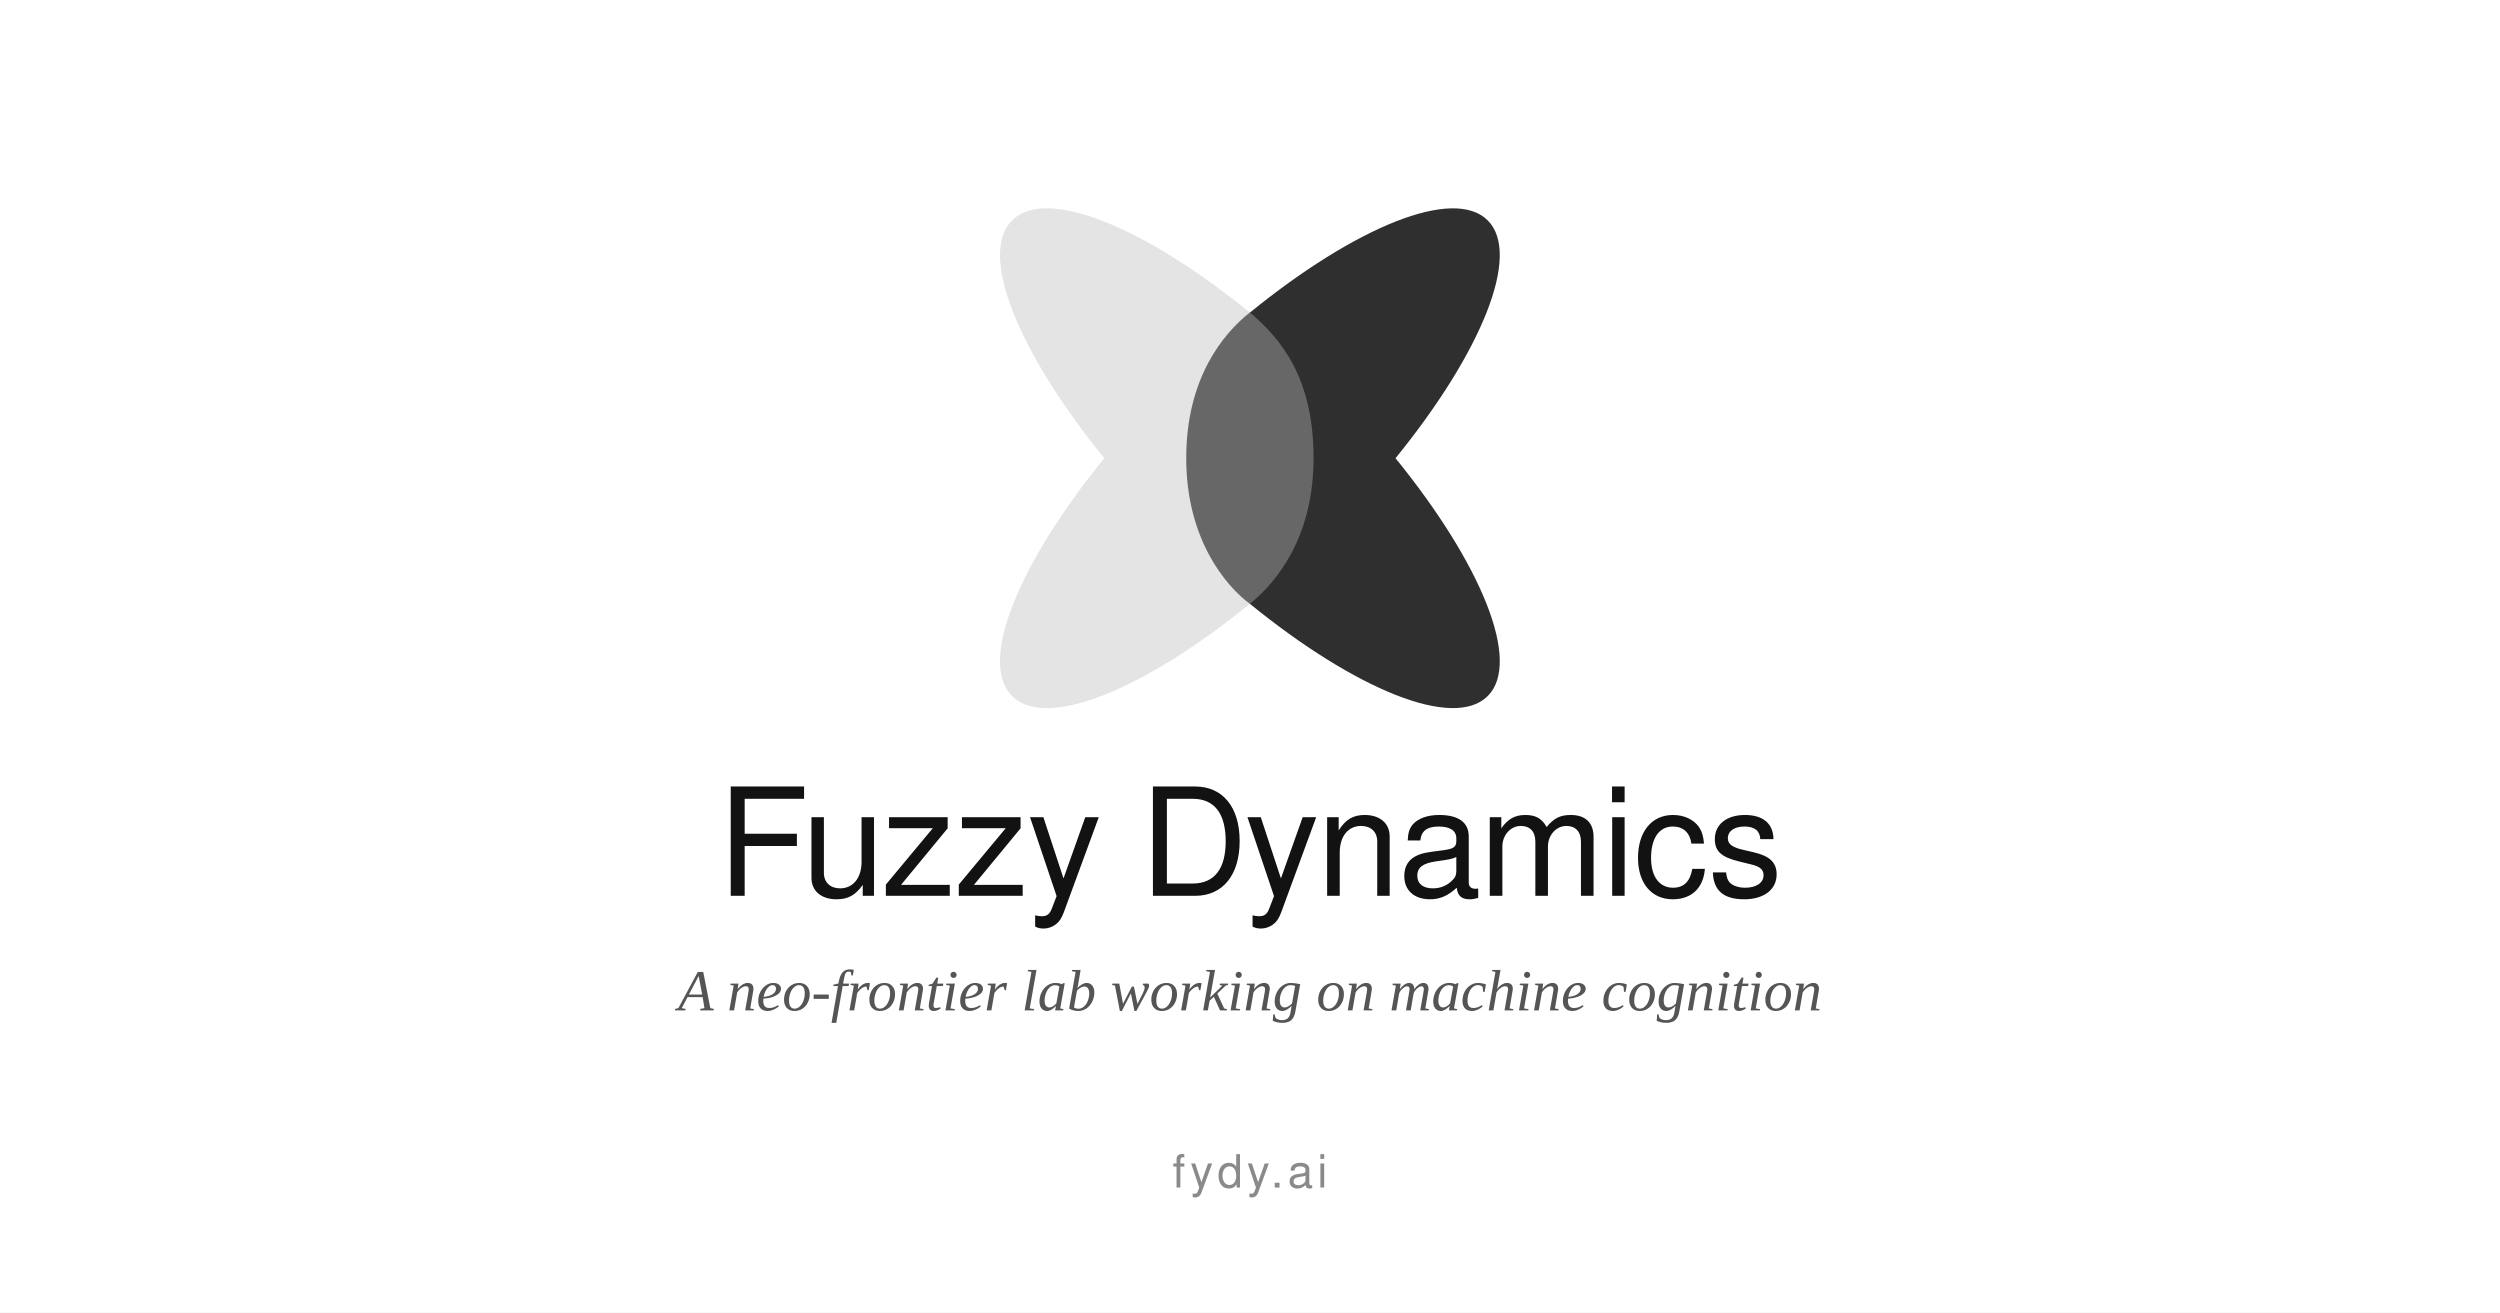
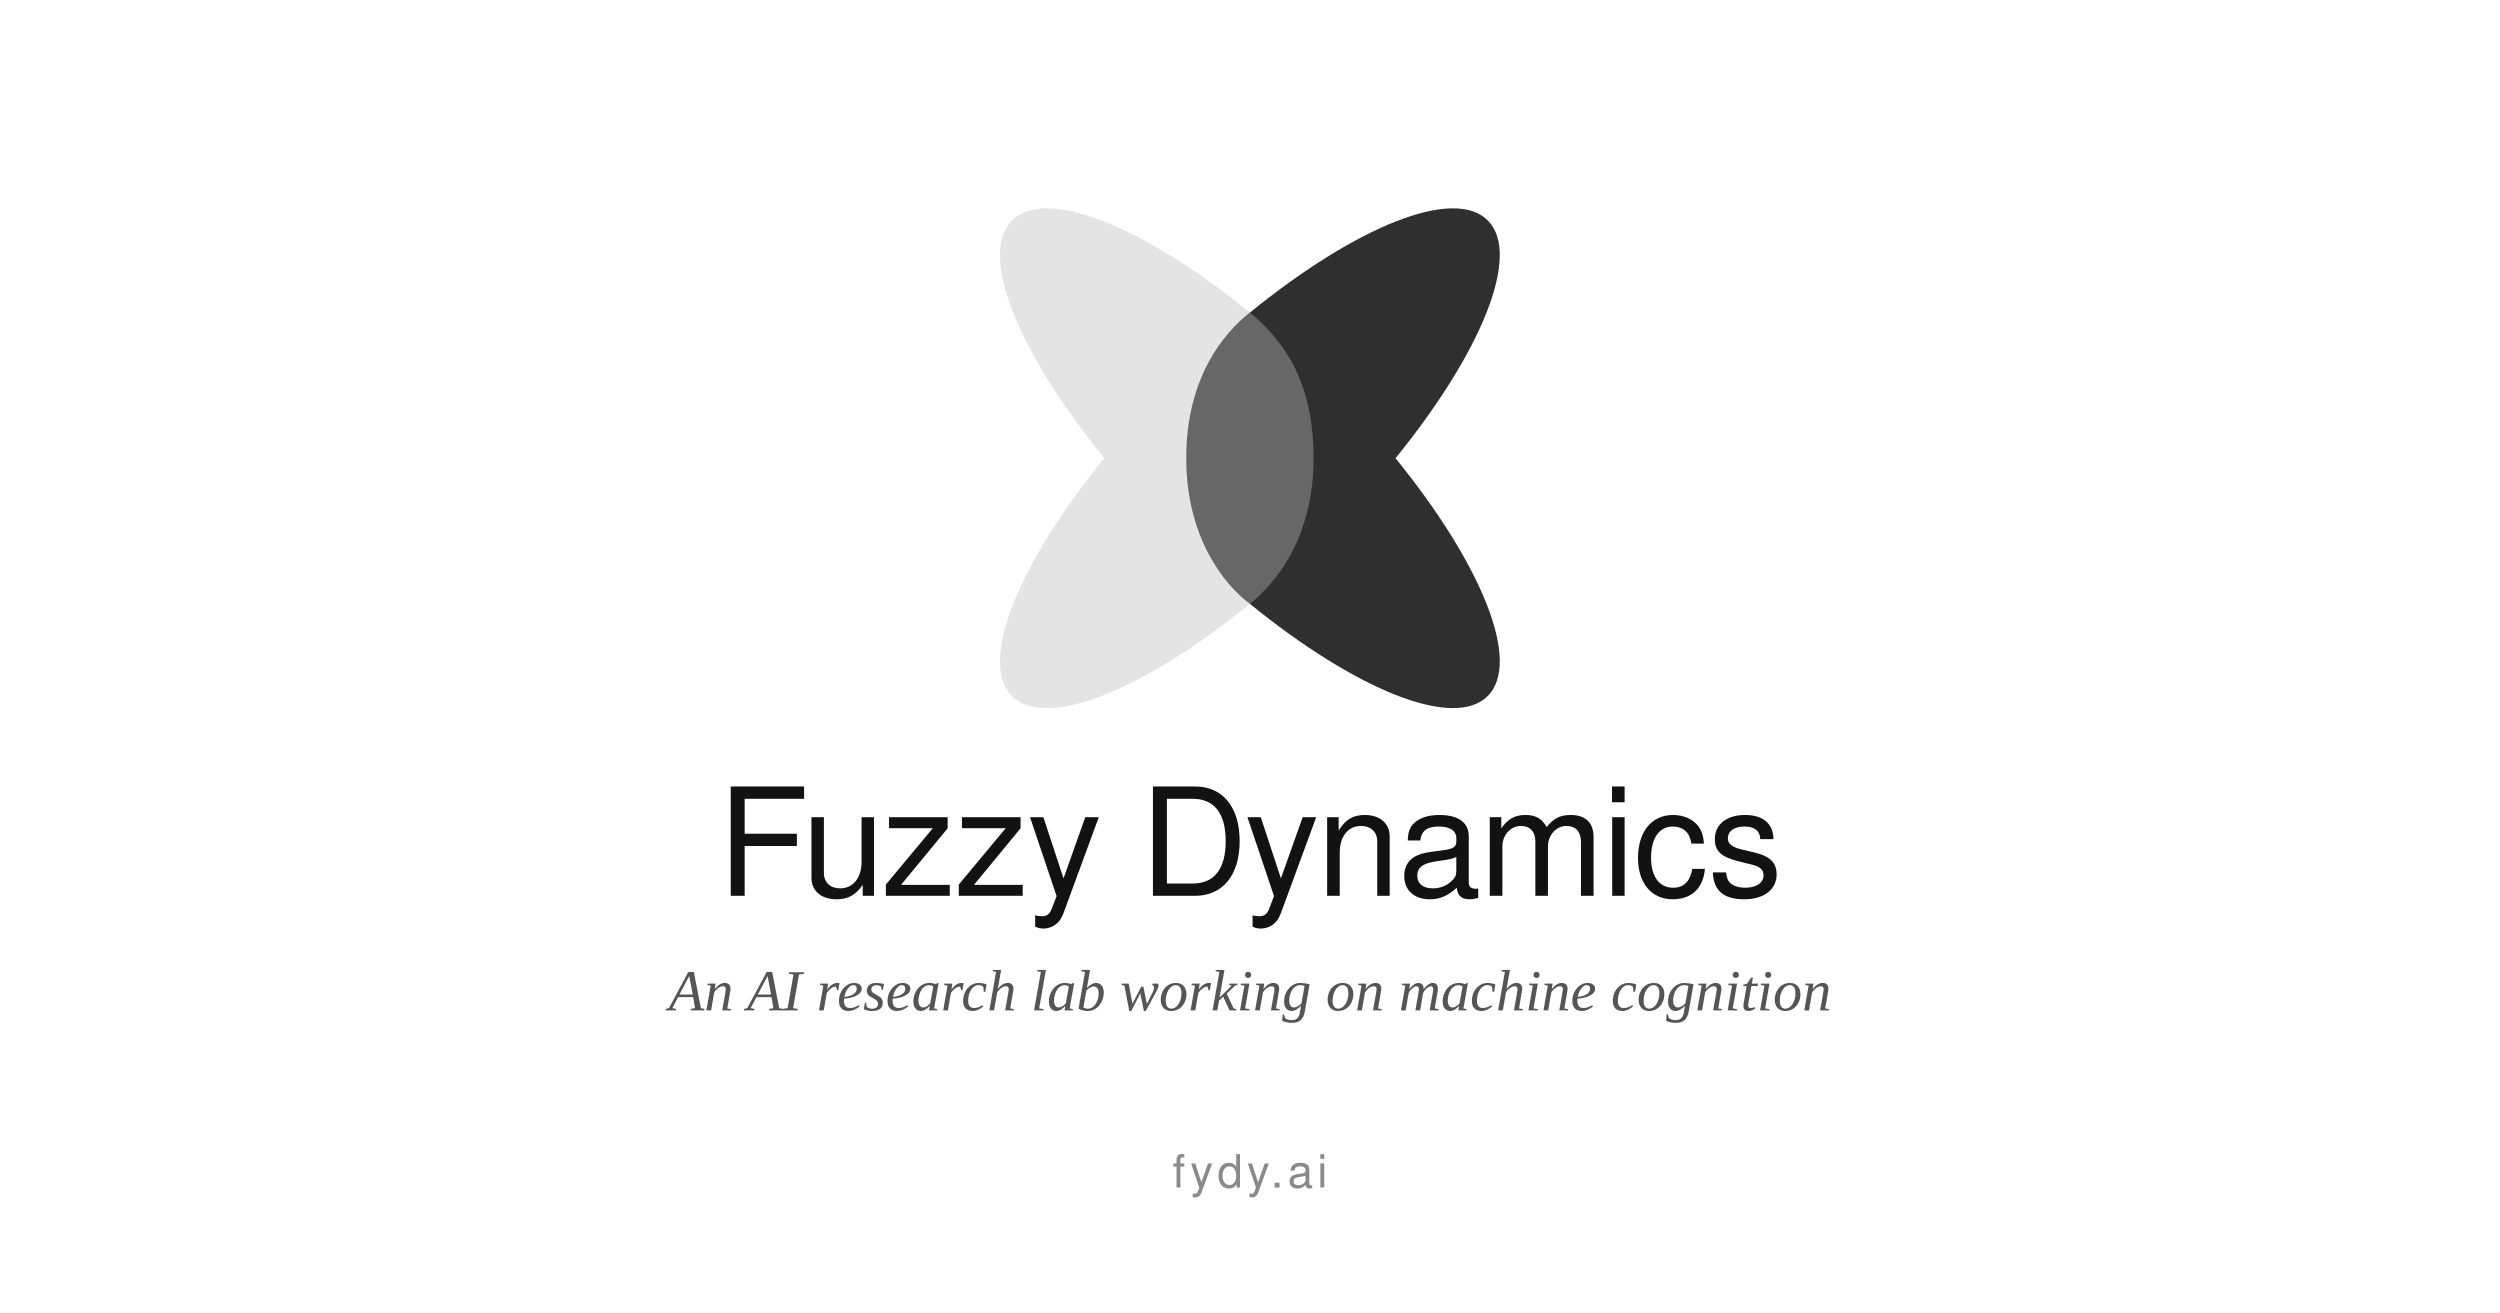
<svg xmlns="http://www.w3.org/2000/svg" width="1200" height="630" viewBox="0 0 1200 630">
  <rect width="1200" height="630" fill="#ffffff" />
  <g transform="translate(480, 100) scale(0.764)">
    <path d="M157.002 65.499C223.359 11.567 285.02 -13.826 306.422 7.575C327.823 28.977 302.428 90.636 248.496 156.993C302.431 223.352 327.828 285.015 306.426 306.417C285.024 327.819 223.362 302.422 157.003 248.488C157.002 248.489 157.001 248.49 157 248.49V65.497L157.002 65.499Z" fill="#2F2F2F" />
    <path d="M156.999 65.499C90.642 11.567 28.981 -13.826 7.579 7.575C-13.822 28.977 11.573 90.636 65.505 156.993C11.57 223.352 -13.827 285.015 7.575 306.417C28.977 327.819 90.639 302.422 156.998 248.488C156.999 248.489 157 248.49 157.001 248.49V65.497L156.999 65.499Z" fill="#E4E4E4" />
    <path d="M197 156.95C197 207.512 173 235.5 157 248.5C141.5 237 117 207.512 117 156.95C117 106.388 140.5 78.5 157 65.4C176.5 82 197 106.388 197 156.95Z" fill="#676767" />
  </g>
  <text x="600" y="430" text-anchor="middle" font-family="Helvetica, Arial, sans-serif" font-size="72" font-weight="500" fill="#121212" letter-spacing="-1">
    Fuzzy Dynamics
  </text>
  <text x="600" y="485" text-anchor="middle" font-family="Georgia, 'Times New Roman', serif" font-size="28" font-style="italic" fill="#555555">
-     A neo-frontier lab working on machine cognition
+     An AI research lab working on machine cognition
  </text>
  <text x="600" y="570" text-anchor="middle" font-family="Helvetica, Arial, sans-serif" font-size="22" font-weight="400" fill="#8a8a8a" letter-spacing="2">
    fydy.ai
  </text>
</svg>
